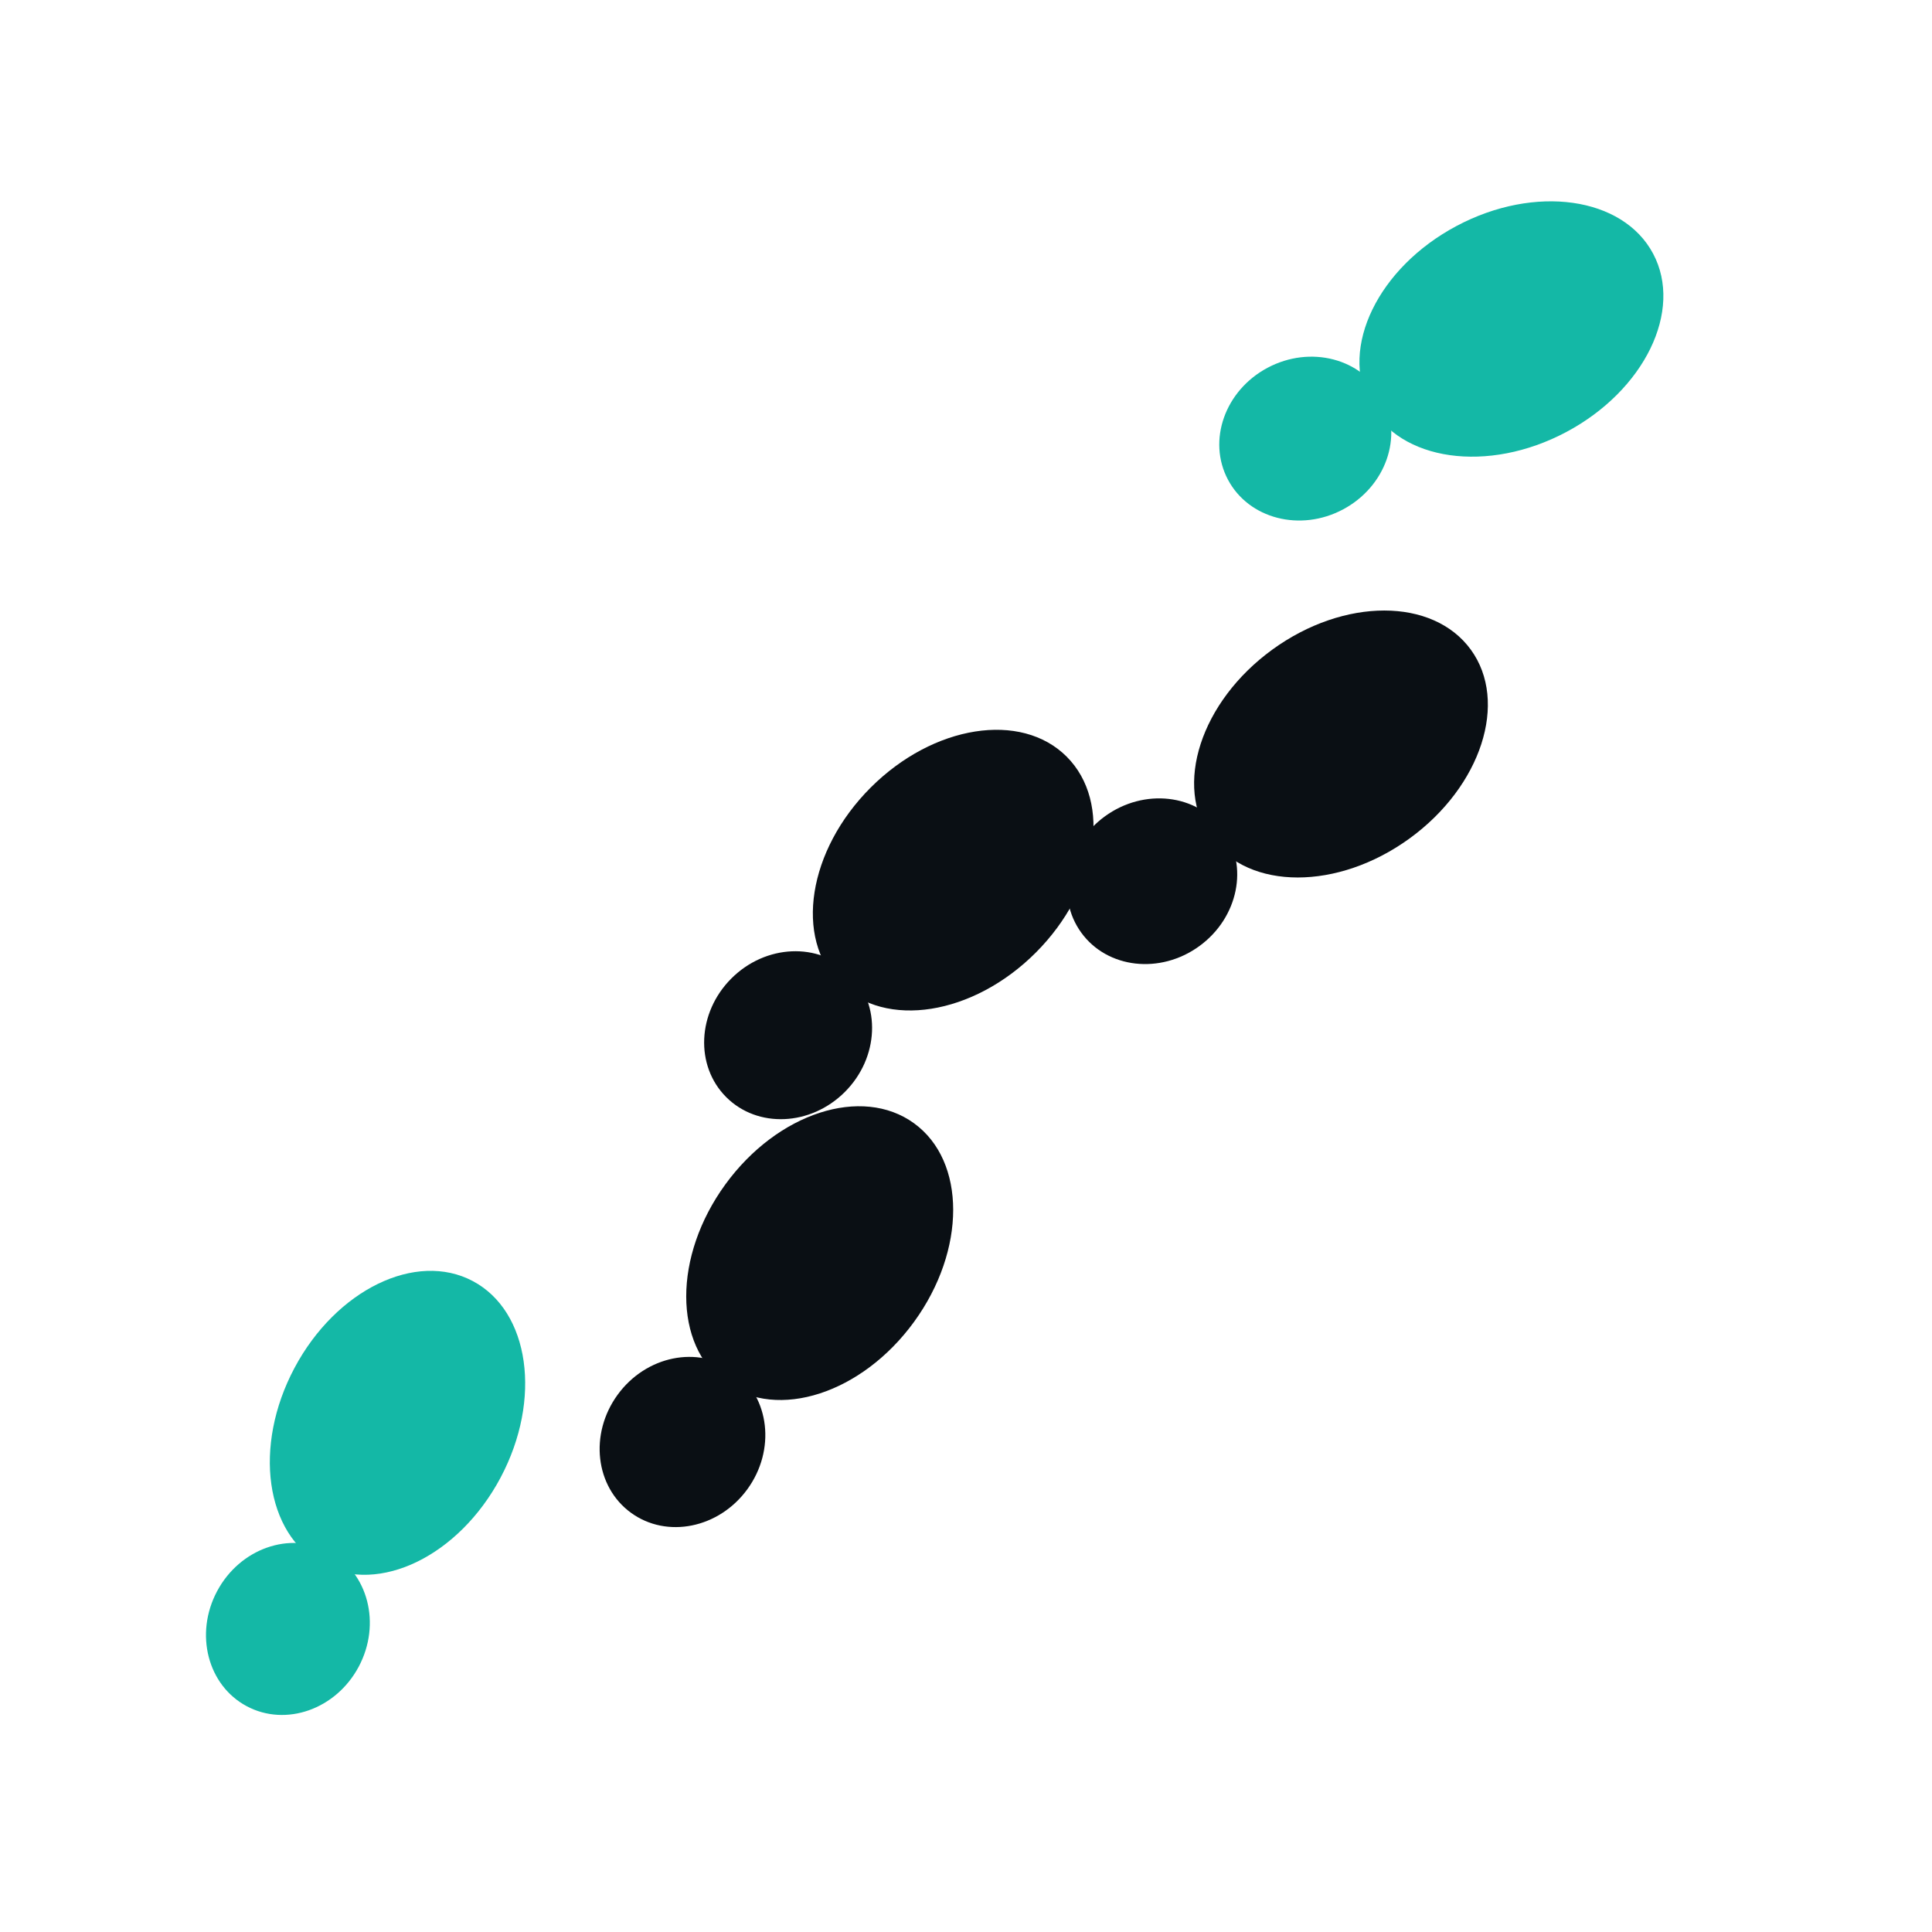
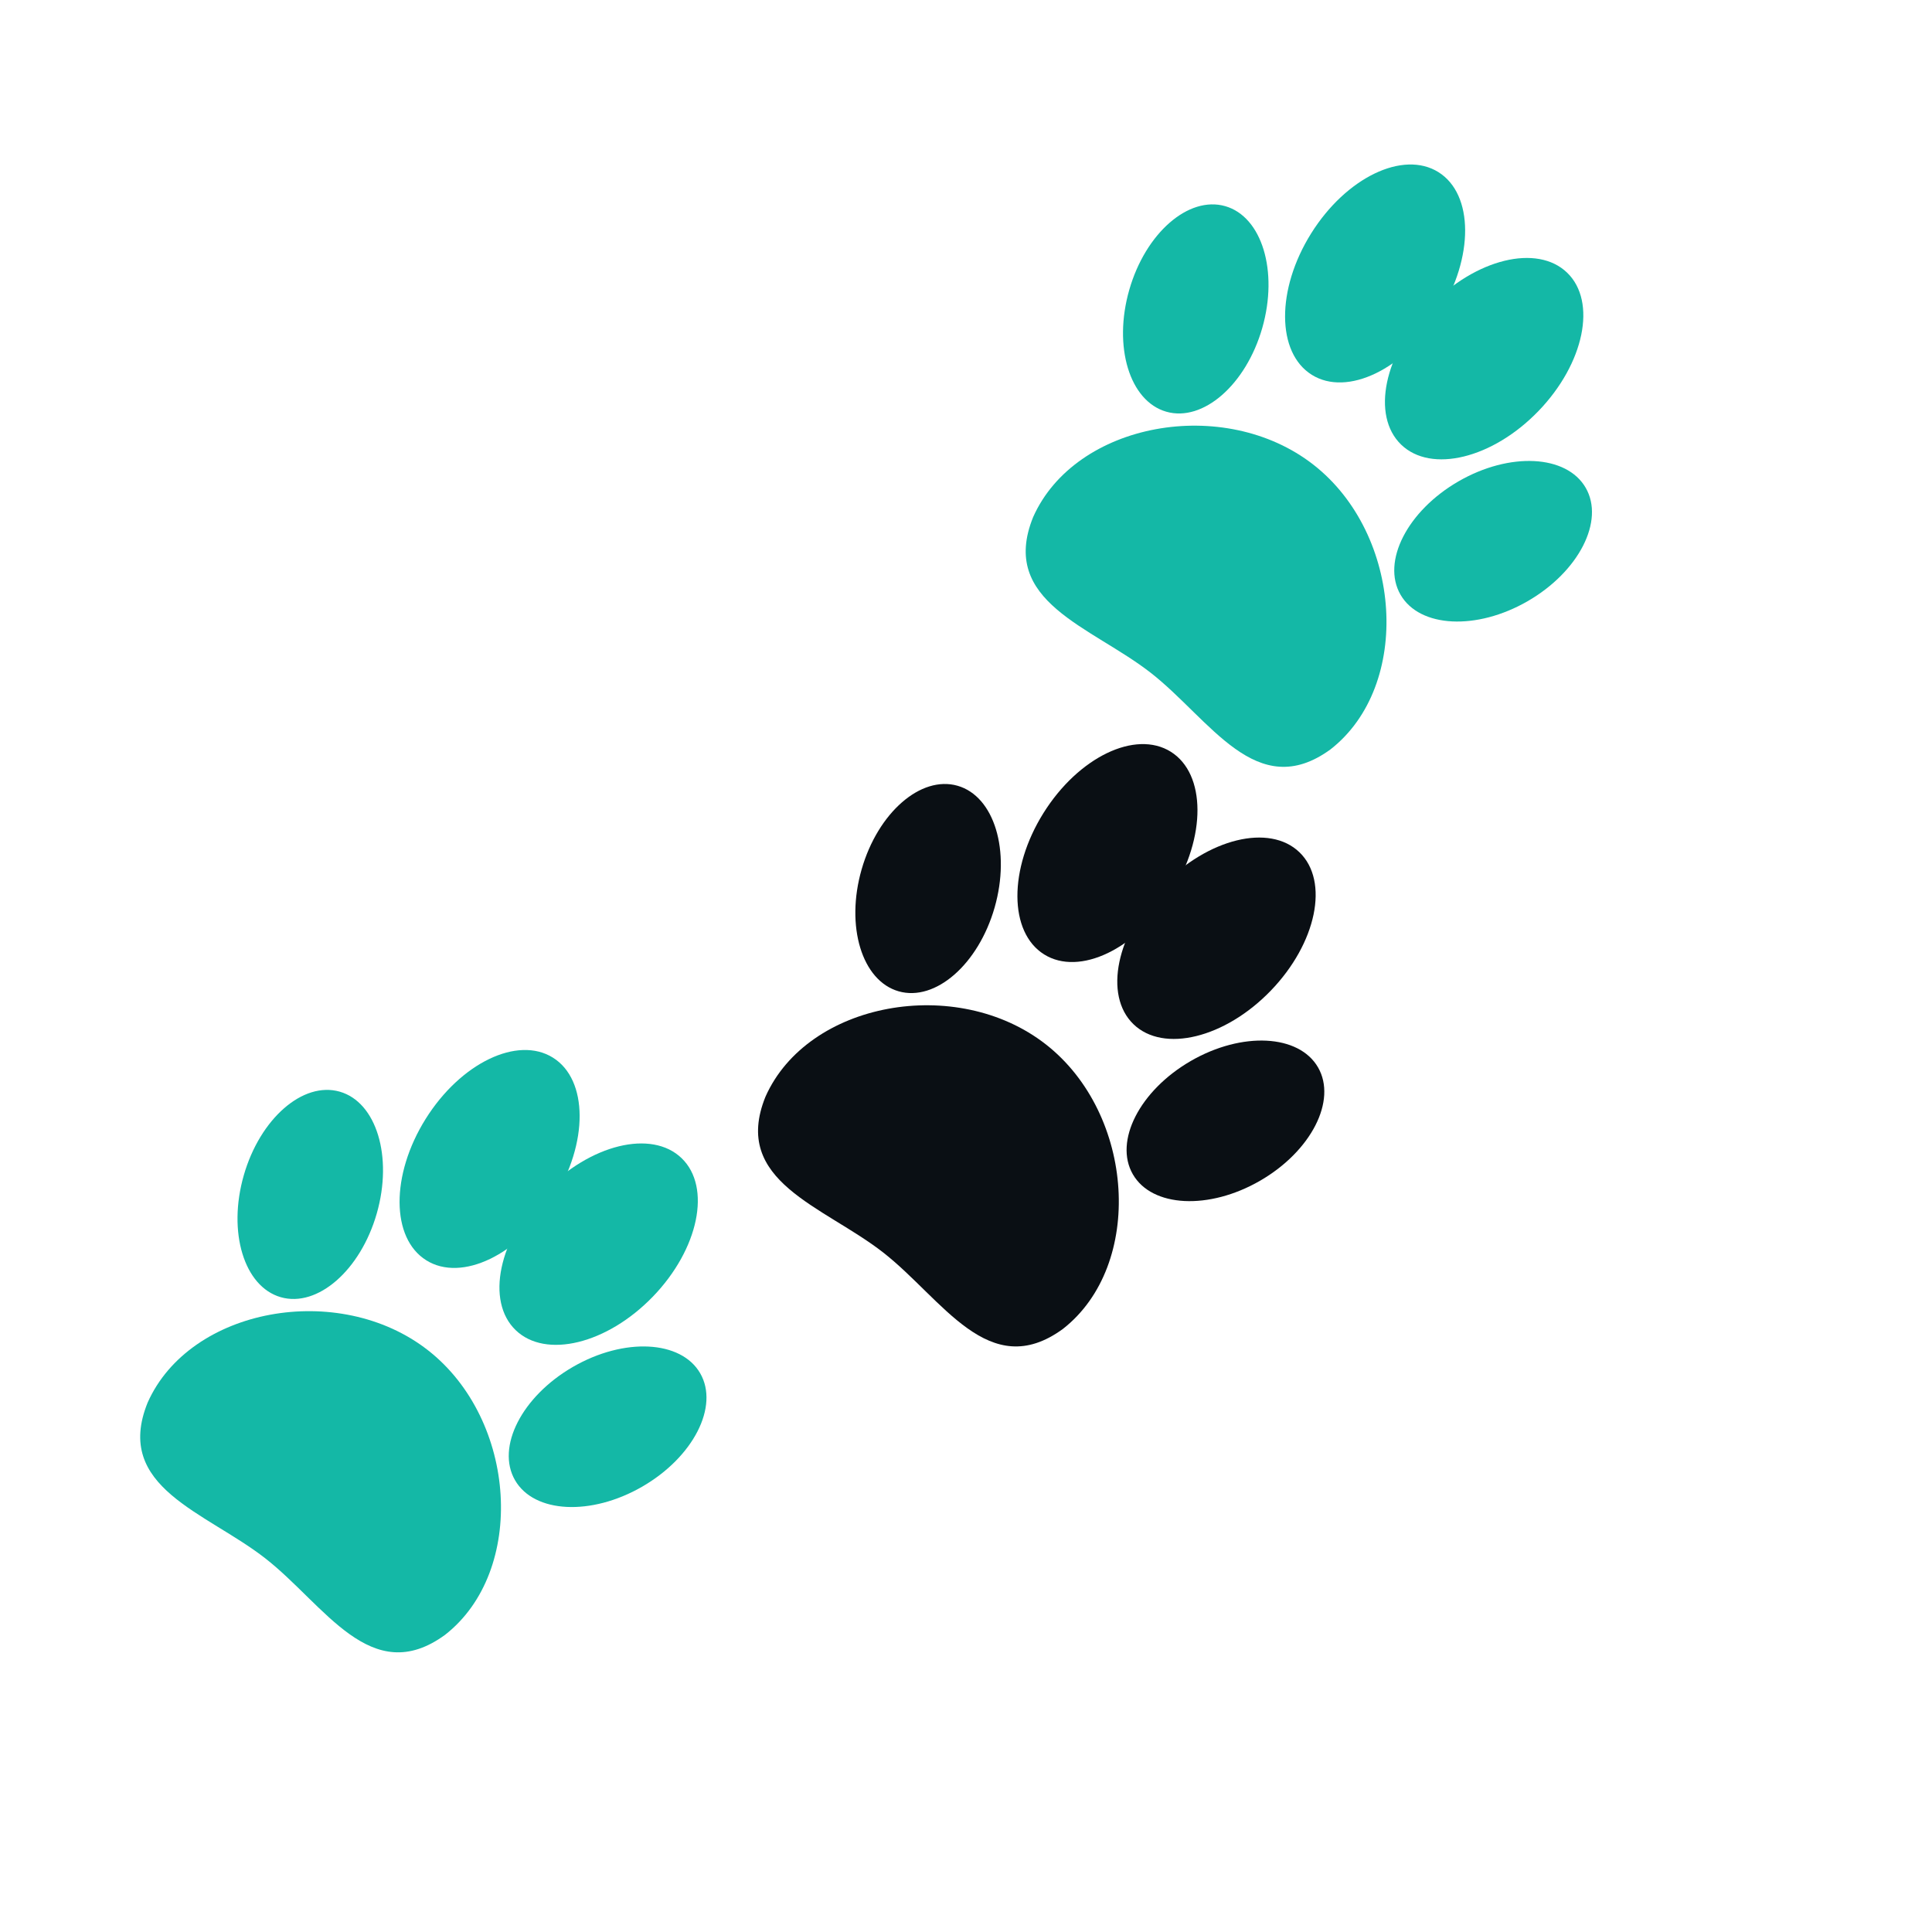
<svg xmlns="http://www.w3.org/2000/svg" viewBox="0 0 192 192" width="192" height="192">
  <style>.f{color:#0a0f14}@media (prefers-color-scheme:dark){.f{color:#fff}}</style>
  <g class="f">
-     <g transform="translate(36.1 147.8) rotate(28) scale(1.45)" fill="#14b8a6">
-       <ellipse cx="0" cy="-5" rx="8" ry="11" />
-       <ellipse cx="0" cy="11" rx="5.5" ry="6" />
+     <g transform="translate(43.3 133.2) rotate(38) scale(1.25)" fill="#14b8a6">
+       <path d="M0,1 C-9,1 -17,10 -15,18 C-13,25 -6,22 0,22 C6,22 13,25 15,18 C17,10 9,1 0,1 Z" />
+       <ellipse cx="-15" cy="-3" rx="5.5" ry="8.5" transform="rotate(-22 -15 -3)" />
+       <ellipse cx="-5.5" cy="-14" rx="6" ry="9.5" transform="rotate(-6 -5.5 -14)" />
+       <ellipse cx="5.5" cy="-14" rx="6" ry="9.5" transform="rotate(6 5.5 -14)" />
+       <ellipse cx="15" cy="-3" rx="5.5" ry="8.5" transform="rotate(22 15 -3)" />
    </g>
-     <g transform="translate(77.2 130.4) rotate(36) scale(1.45)" fill="currentColor">
-       <ellipse cx="0" cy="-5" rx="8" ry="11" />
-       <ellipse cx="0" cy="11" rx="5.5" ry="6" />
+     <g transform="translate(104.7 102.8) rotate(38) scale(1.25)" fill="currentColor">
+       <path d="M0,1 C-9,1 -17,10 -15,18 C-13,25 -6,22 0,22 C6,22 13,25 15,18 C17,10 9,1 0,1 Z" />
+       <ellipse cx="-15" cy="-3" rx="5.5" ry="8.5" transform="rotate(-22 -15 -3)" />
+       <ellipse cx="-5.5" cy="-14" rx="6" ry="9.5" transform="rotate(-6 -5.5 -14)" />
+       <ellipse cx="5.5" cy="-14" rx="6" ry="9.5" transform="rotate(6 5.5 -14)" />
+       <ellipse cx="15" cy="-3" rx="5.5" ry="8.5" transform="rotate(22 15 -3)" />
    </g>
-     <g transform="translate(89.6 91.6) rotate(45) scale(1.45)" fill="currentColor">
-       <ellipse cx="0" cy="-5" rx="8" ry="11" />
-       <ellipse cx="0" cy="11" rx="5.5" ry="6" />
-     </g>
-     <g transform="translate(127.4 78.2) rotate(54) scale(1.45)" fill="currentColor">
-       <ellipse cx="0" cy="-5" rx="8" ry="11" />
-       <ellipse cx="0" cy="11" rx="5.5" ry="6" />
-     </g>
-     <g transform="translate(143.8 36.1) rotate(62) scale(1.45)" fill="#14b8a6">
-       <ellipse cx="0" cy="-5" rx="8" ry="11" />
-       <ellipse cx="0" cy="11" rx="5.5" ry="6" />
+     <g transform="translate(131.3 45.2) rotate(38) scale(1.25)" fill="#14b8a6">
+       <path d="M0,1 C-9,1 -17,10 -15,18 C-13,25 -6,22 0,22 C6,22 13,25 15,18 C17,10 9,1 0,1 Z" />
+       <ellipse cx="-15" cy="-3" rx="5.5" ry="8.5" transform="rotate(-22 -15 -3)" />
+       <ellipse cx="-5.5" cy="-14" rx="6" ry="9.5" transform="rotate(-6 -5.5 -14)" />
+       <ellipse cx="5.5" cy="-14" rx="6" ry="9.5" transform="rotate(6 5.5 -14)" />
+       <ellipse cx="15" cy="-3" rx="5.5" ry="8.5" transform="rotate(22 15 -3)" />
    </g>
  </g>
</svg>
